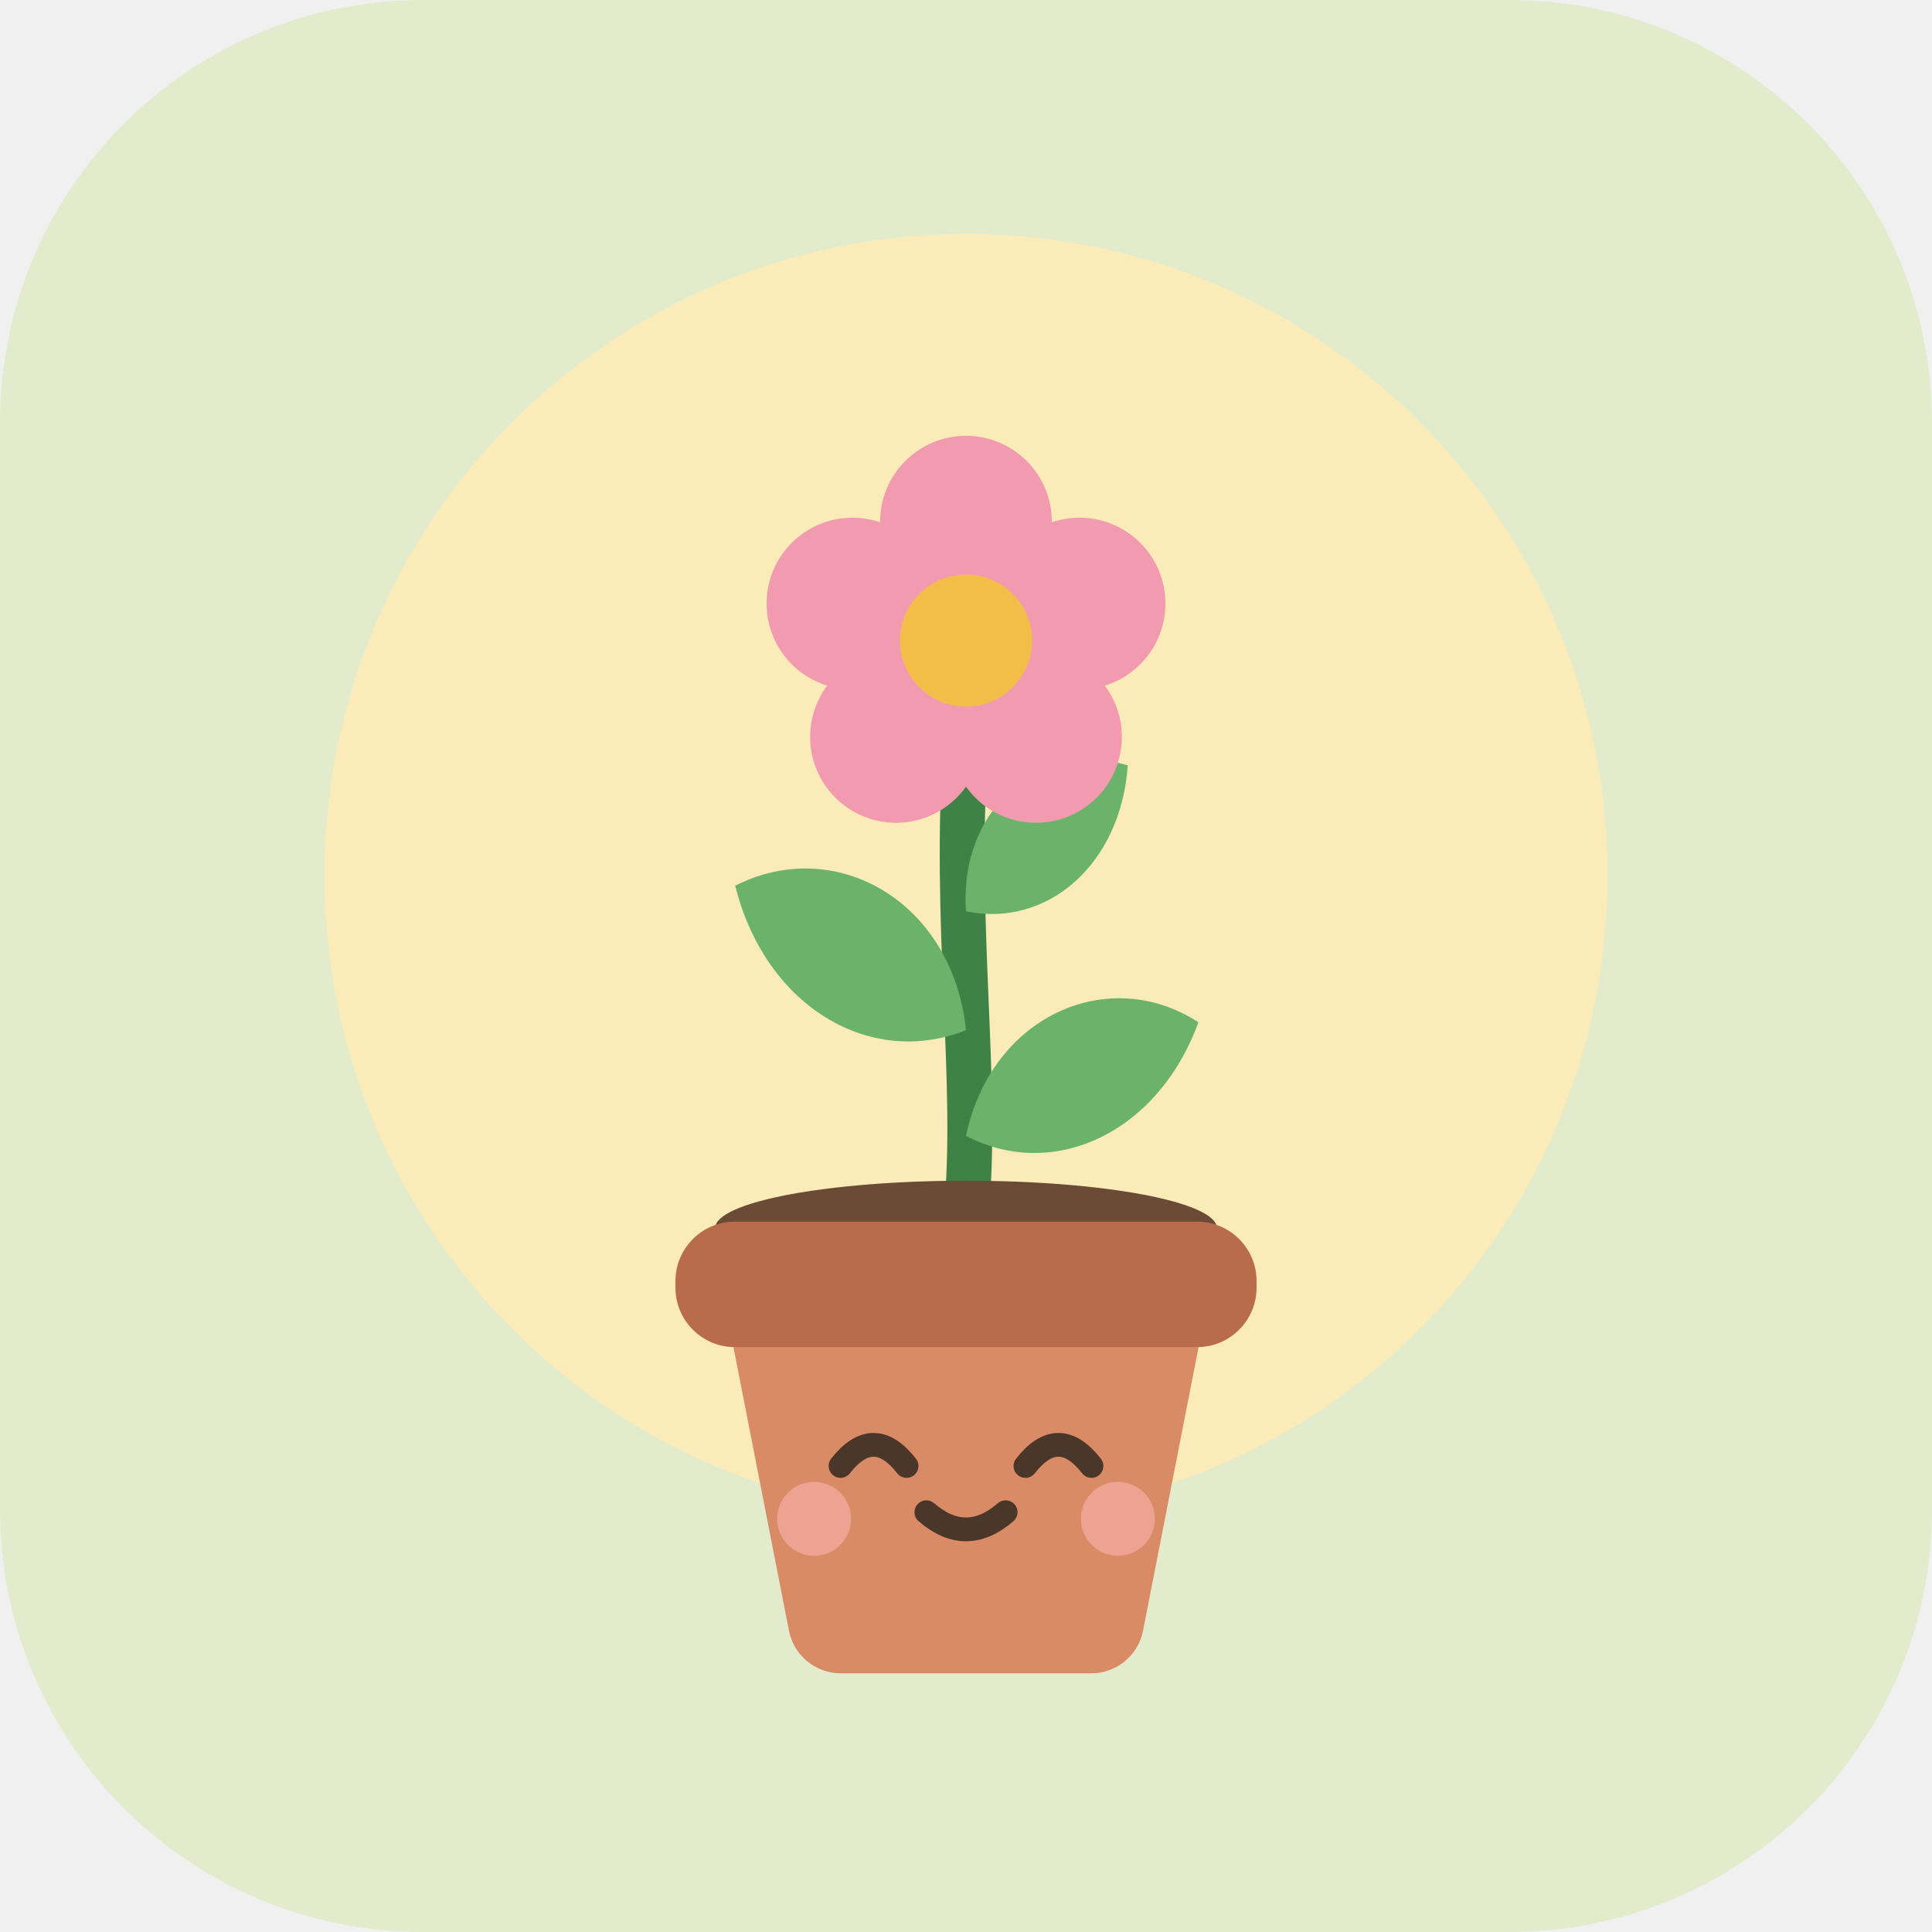
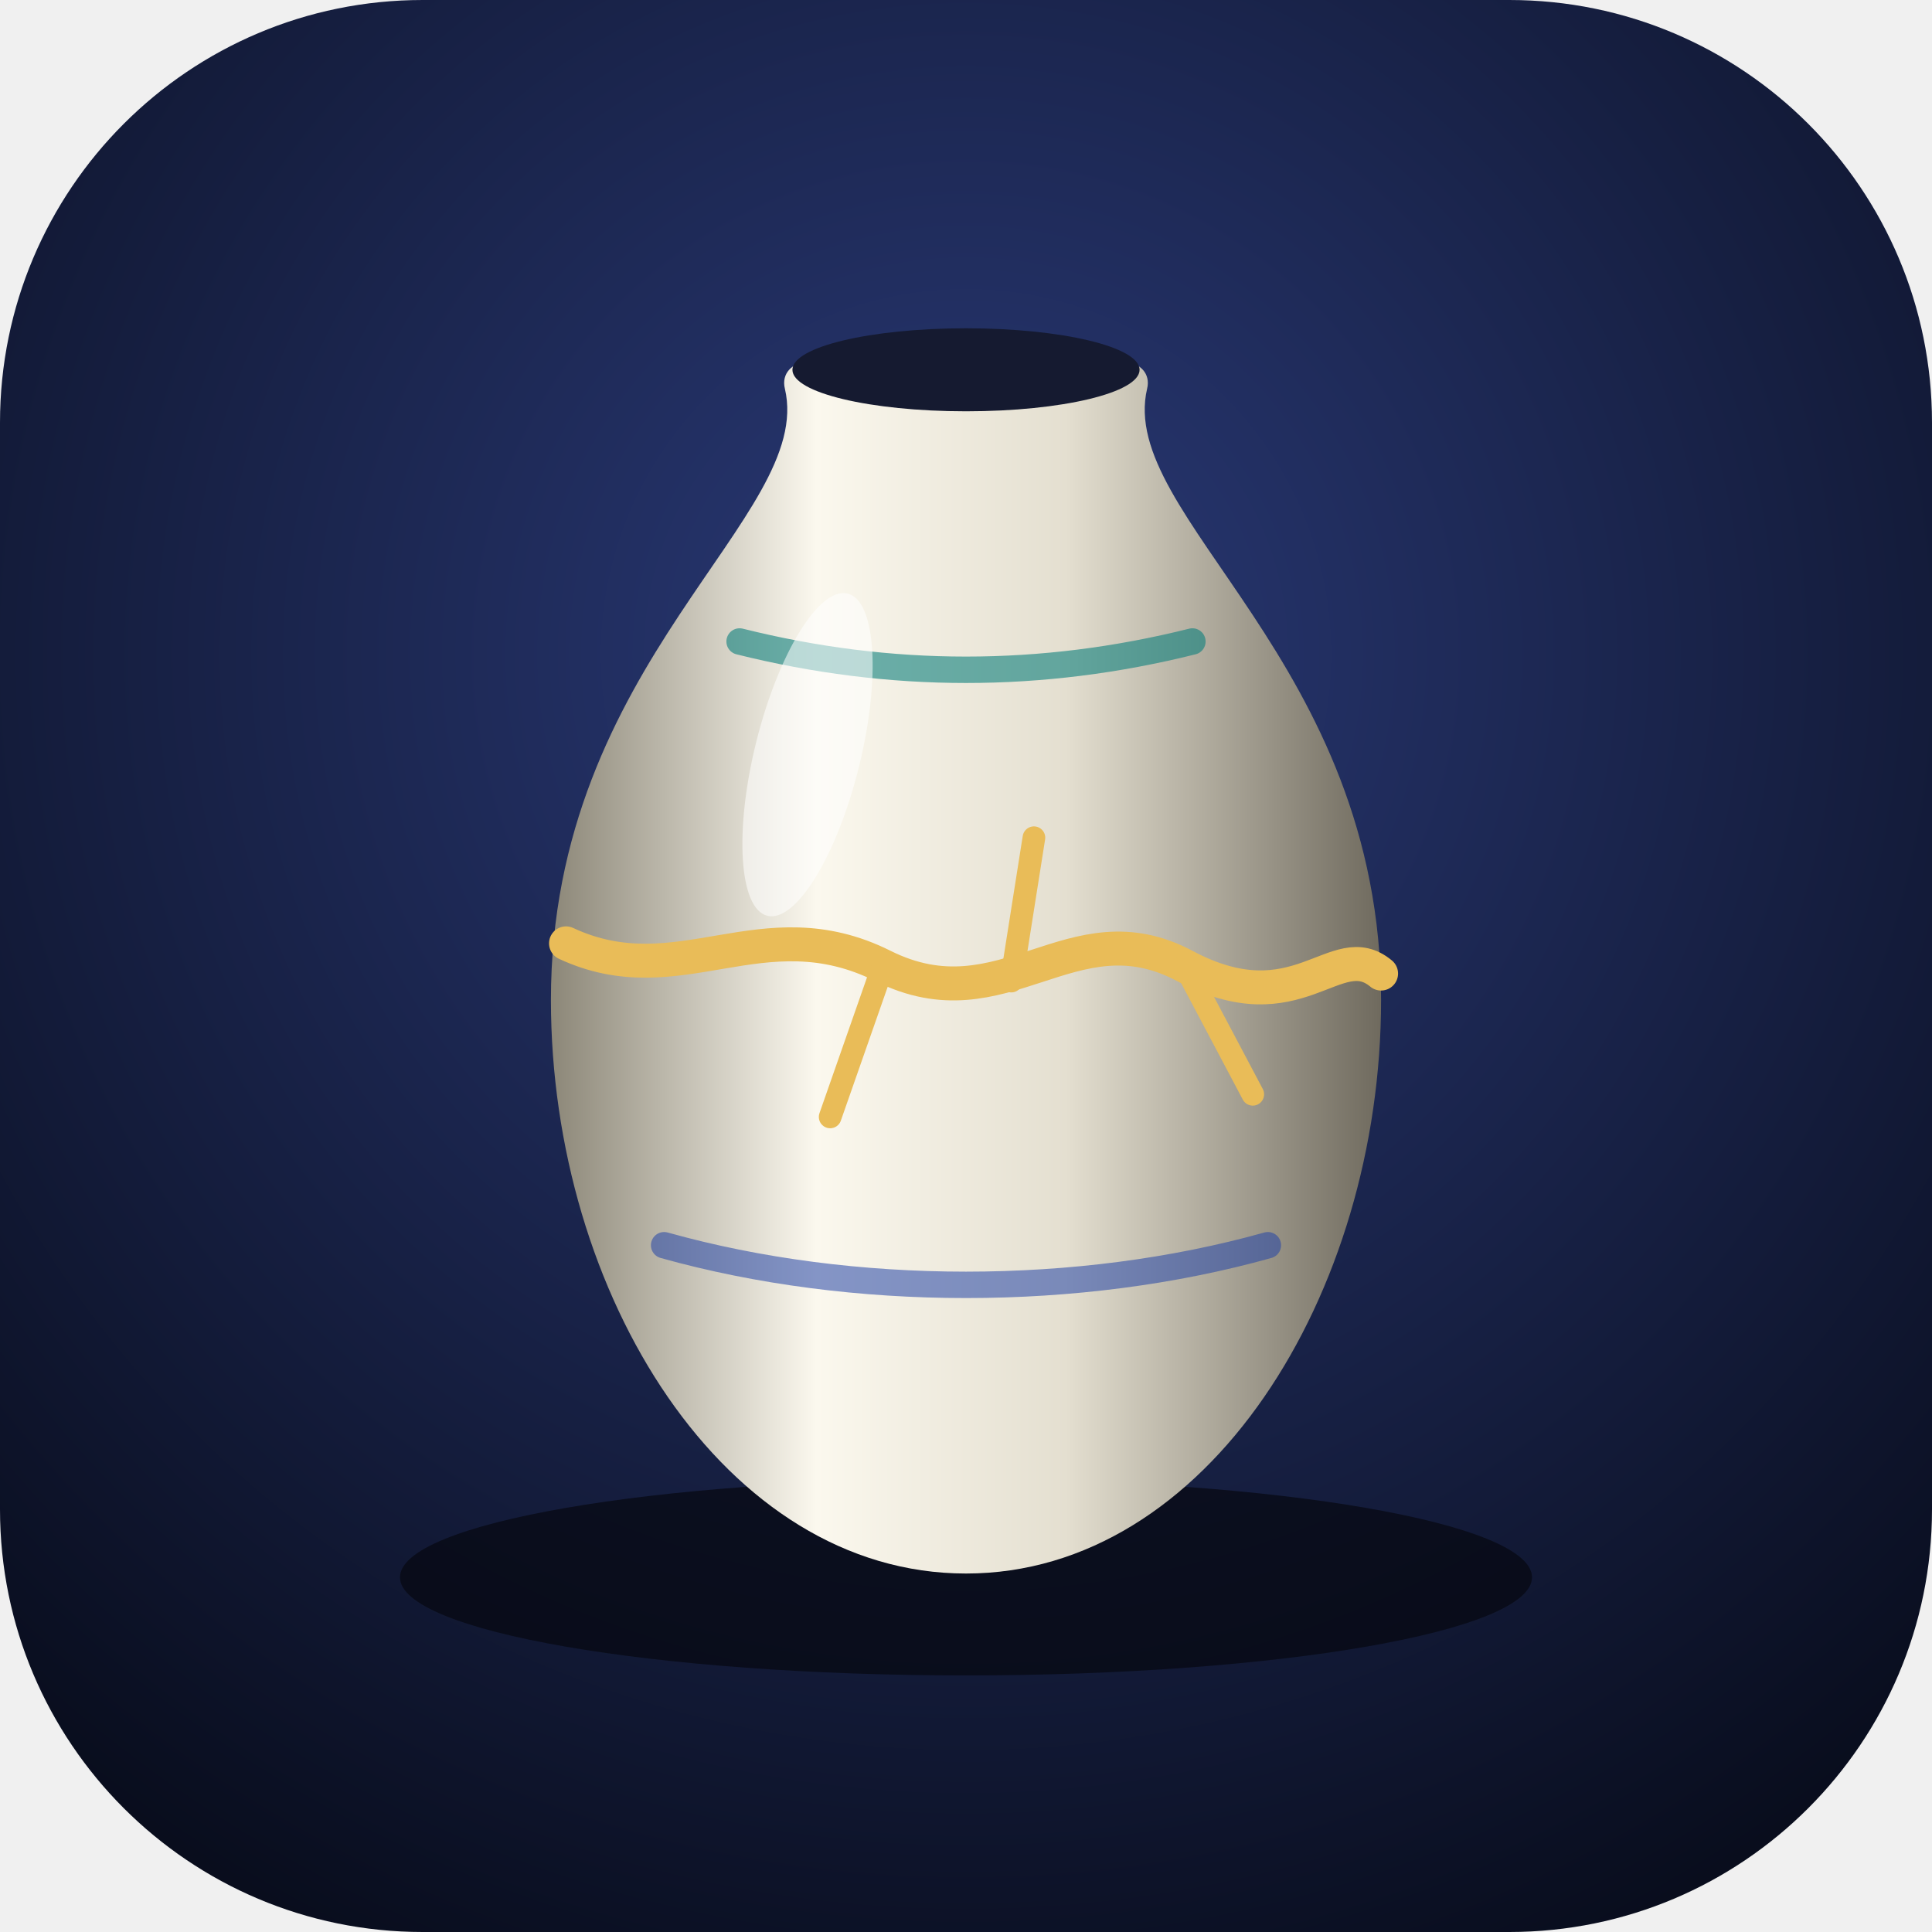
<svg xmlns="http://www.w3.org/2000/svg" viewBox="0 0 512 512">
-   <rect width="512" height="512" rx="112" fill="#E3EBCD" />
-   <circle cx="256" cy="232" r="170" fill="#FBEBB9" />
-   <g transform="translate(46 28) scale(3.500)">
-     <path d="M60 84C61 74 59 62 60 48" fill="none" stroke="#3F8246" stroke-width="3.400" stroke-linecap="round" />
-     <path d="M0 0C4-9 14-11 20-5C15 3 6 5 0 0Z" transform="translate(60 78) scale(.95) rotate(-12)" fill="#6BB36A" />
-     <path d="M0 0C4-9 14-11 20-5C15 3 6 5 0 0Z" transform="translate(60 70) scale(-1 1) rotate(-18)" fill="#6BB36A" />
-     <path d="M0 0C4-9 14-11 20-5C15 3 6 5 0 0Z" transform="translate(60 61) scale(.8) rotate(-28)" fill="#6BB36A" />
-     <g fill="#F29BB0">
-       <circle cx="60" cy="31.500" r="6.500" />
-       <circle cx="68.600" cy="37.700" r="6.500" />
-       <circle cx="65.300" cy="47.800" r="6.500" />
-       <circle cx="54.700" cy="47.800" r="6.500" />
-       <circle cx="51.400" cy="37.700" r="6.500" />
-     </g>
-     <circle cx="60" cy="40.500" r="5" fill="#F3BE48" />
-     <ellipse cx="60" cy="85" rx="19" ry="3.600" fill="#6B4A36" />
-     <path d="M42 92h36l-4.600 23.500a4 4 0 0 1-3.900 3.200H50.500a4 4 0 0 1-3.900-3.200z" fill="#D98B66" />
-     <rect x="38" y="84.500" width="44" height="9.500" rx="4.500" fill="#B96C4A" />
-     <path d="M50.500 103q2.500-3.200 5 0M64.500 103q2.500-3.200 5 0M57 106.500q3 2.600 6 0" fill="none" stroke="#4A372A" stroke-width="1.800" stroke-linecap="round" />
-     <circle cx="48.500" cy="107" r="2.800" fill="#F6A9A0" opacity=".75" />
-     <circle cx="71.500" cy="107" r="2.800" fill="#F6A9A0" opacity=".75" />
-   </g>
+   <defs>
+     <radialGradient id="bg" cx="50%" cy="34%" r="75%">
+       <stop offset="0" stop-color="#2A3A78" />
+       <stop offset="1" stop-color="#080C1B" />
+     </radialGradient>
+     <linearGradient id="body" x1="0" x2="1">
+       <stop offset="0" stop-color="#8C8778" />
+       <stop offset=".32" stop-color="#FBF8EE" />
+       <stop offset=".62" stop-color="#E4DFD0" />
+       <stop offset="1" stop-color="#6F6A5E" />
+     </linearGradient>
+   </defs>
+   <rect width="512" height="512" rx="112" fill="url(#bg)" />
+   <ellipse cx="256" cy="418" rx="150" ry="26" fill="#05070F" opacity=".7" />
+   <path d="M214 96h84c4 0 7 3 6 7-8 34 62 72 62 162 0 78-46 152-110 152s-110-74-110-152c0-90 70-128 62-162-1-4 2-7 6-7z" fill="url(#body)" />
+   <ellipse cx="256" cy="98" rx="46" ry="11" fill="#151A30" />
+   <path d="M150 250c30 14 52-10 84 6s50-16 80 0 40-8 52 2" fill="none" stroke="#E9BC58" stroke-width="9" stroke-linecap="round" stroke-linejoin="round" />
+   <path d="M234 256l-14 40m94-40l18 34m-64-30l6-38" fill="none" stroke="#E9BC58" stroke-width="6" stroke-linecap="round" />
+   <path d="M176 330c50 14 110 14 160 0" fill="none" stroke="#2343A6" stroke-width="7" stroke-linecap="round" opacity=".55" />
+   <path d="M196 170c40 10 80 10 120 0" fill="none" stroke="#0B7F7C" stroke-width="7" stroke-linecap="round" opacity=".6" />
+   <ellipse cx="214" cy="200" rx="14" ry="44" fill="#fff" opacity=".55" transform="rotate(14 214 200)" />
</svg>
